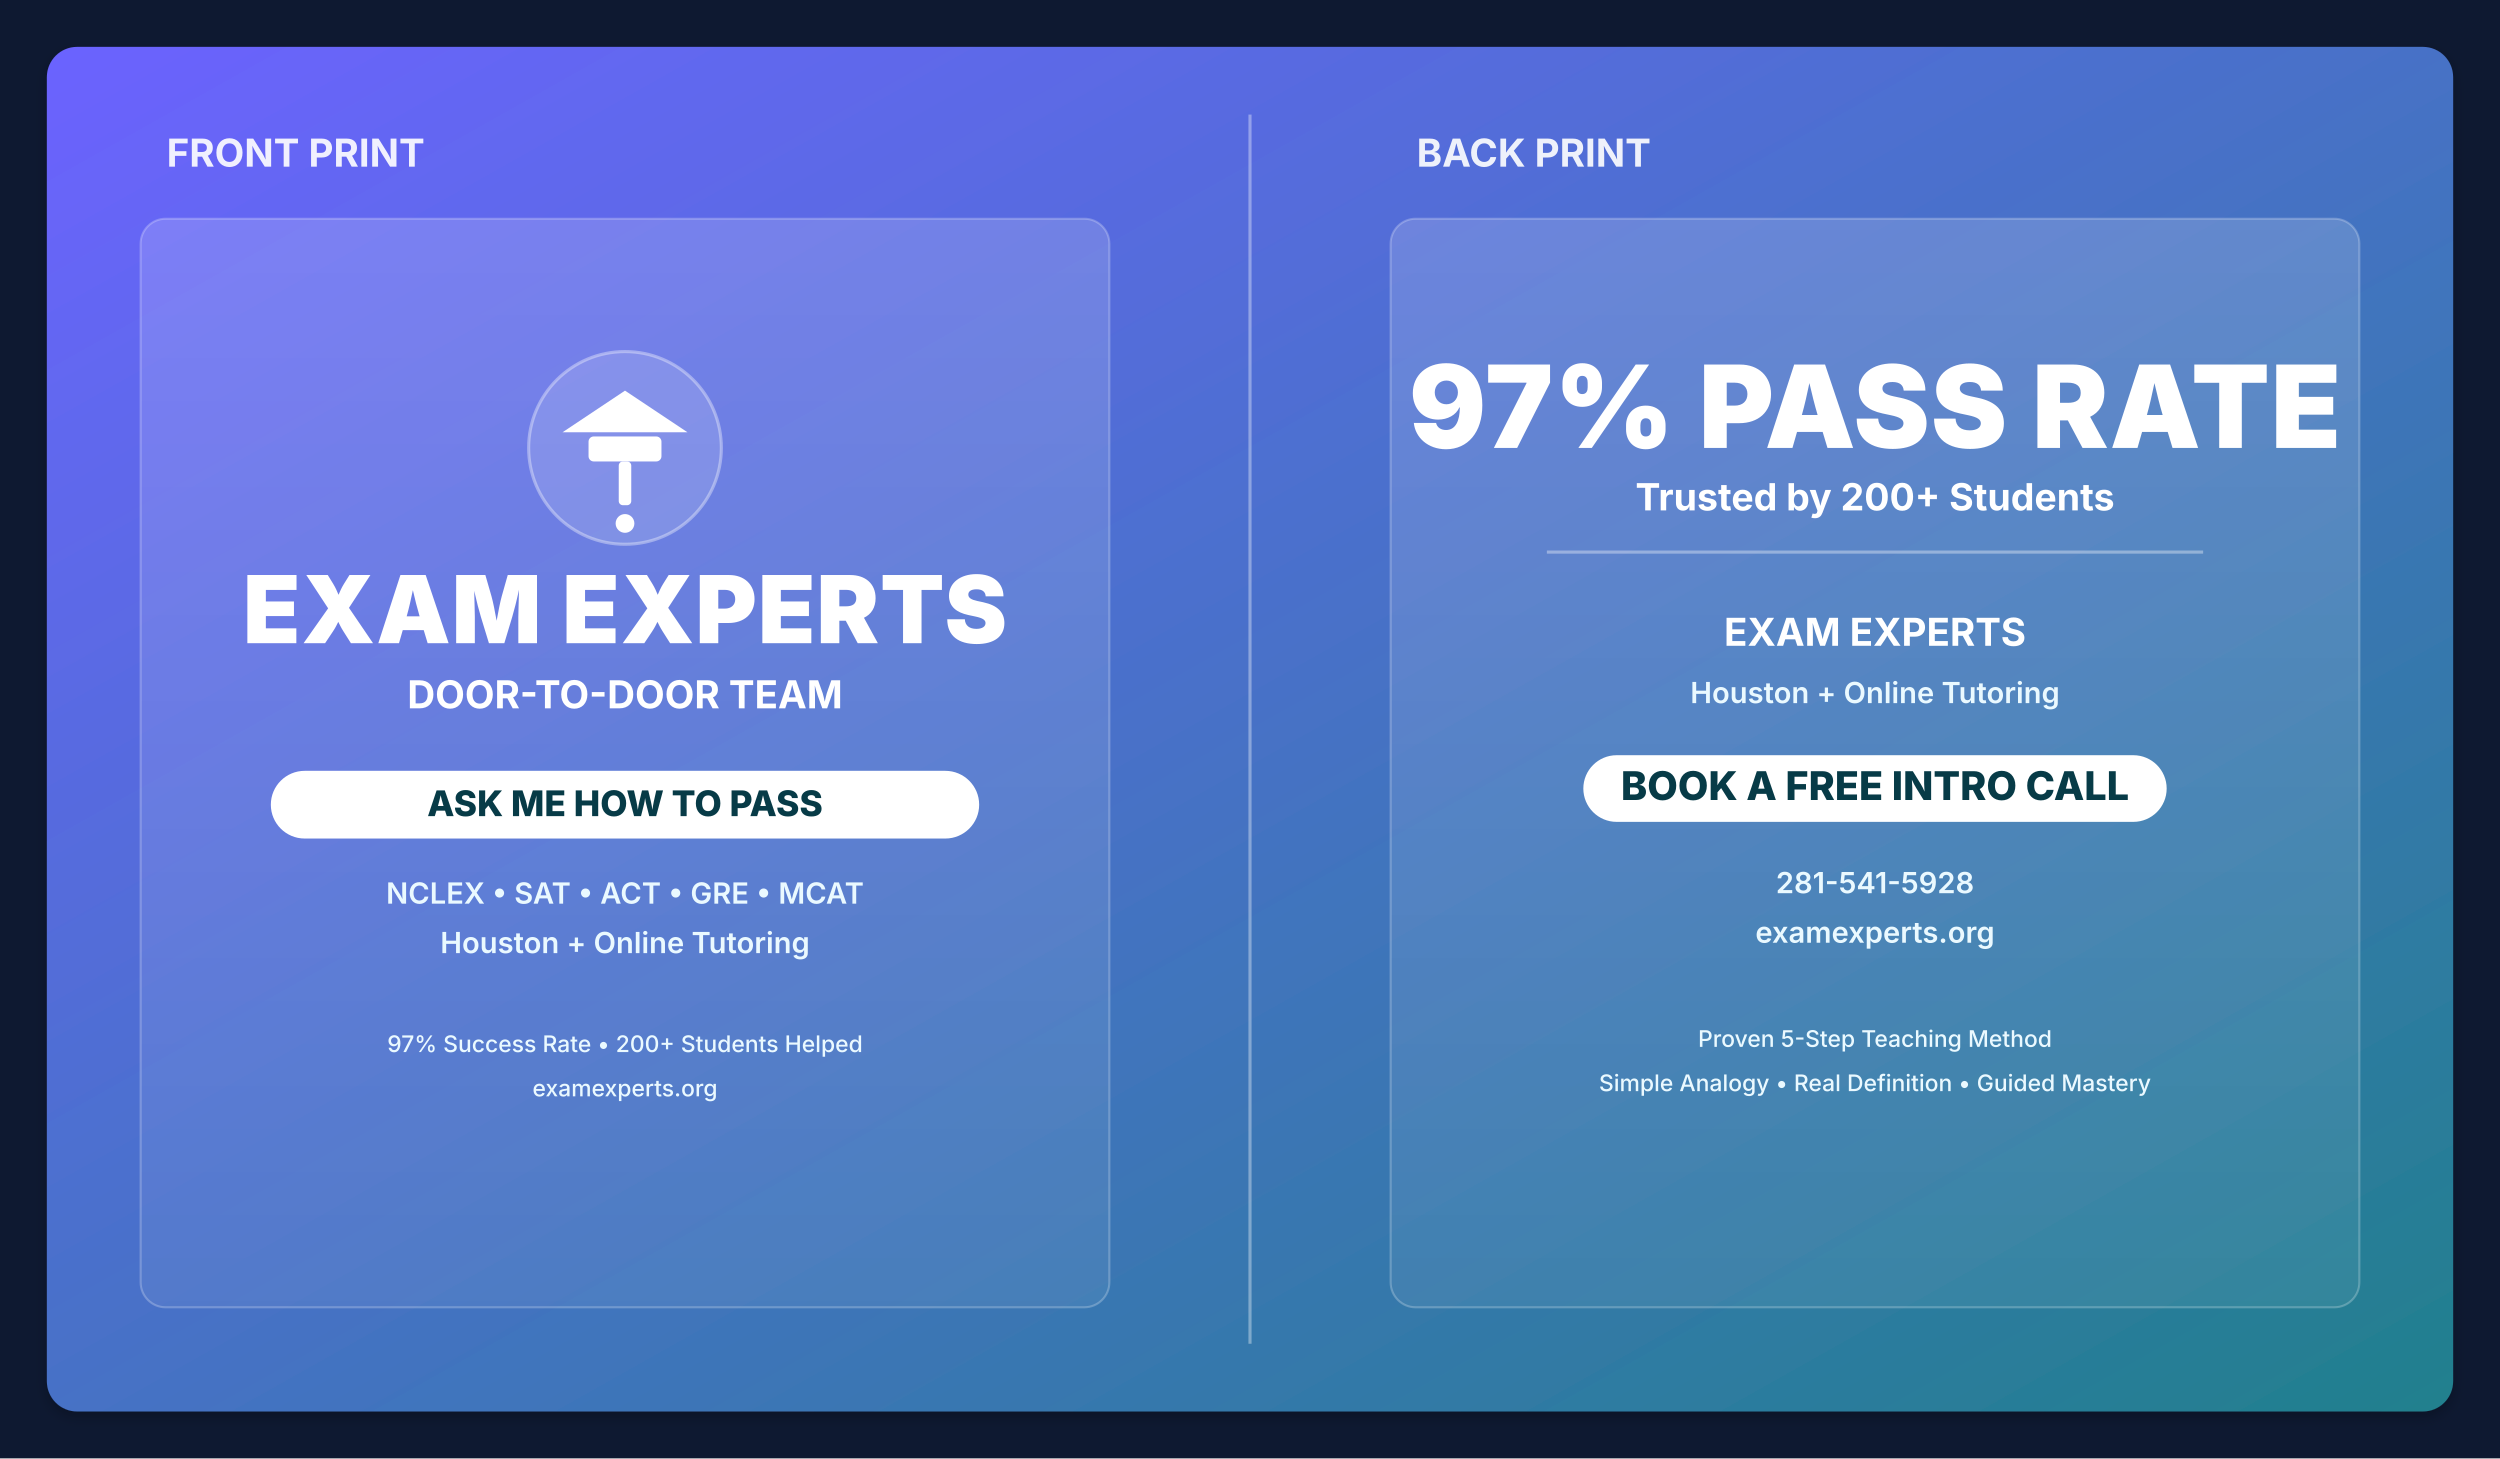
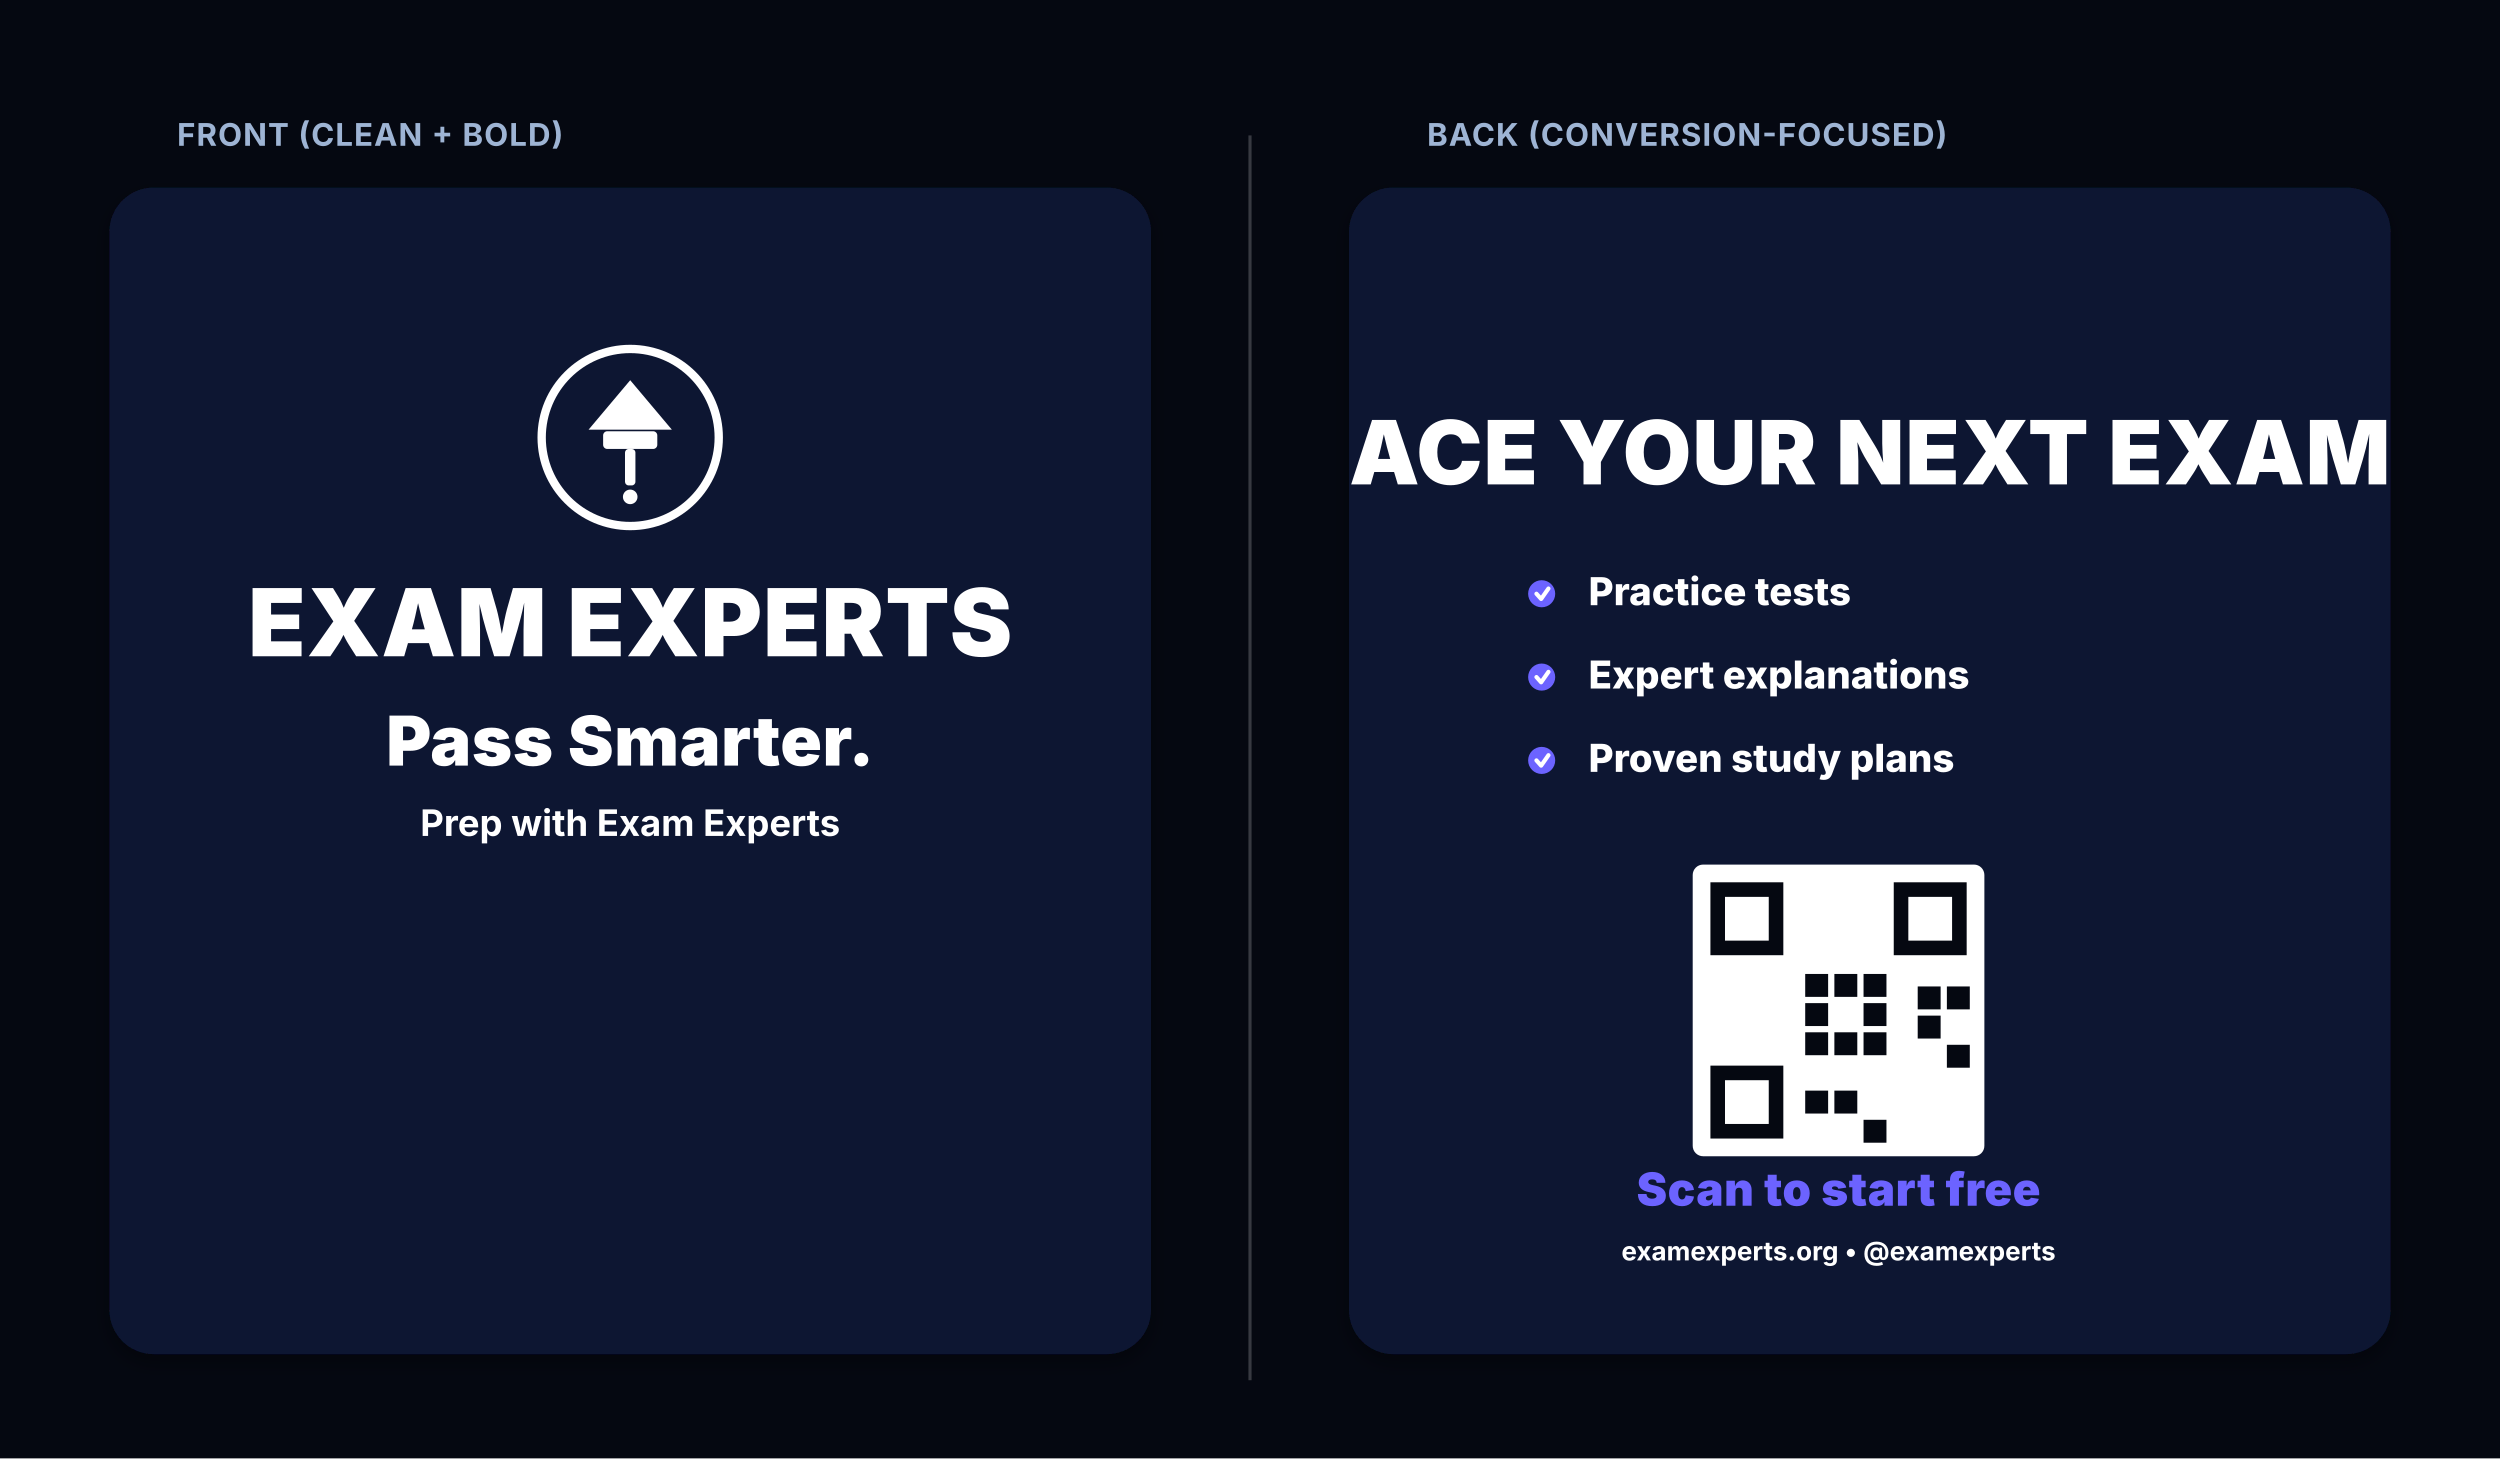
- <svg xmlns="http://www.w3.org/2000/svg" width="4800" height="2800" viewBox="0 0 4800 2800" role="img" aria-label="Exam Experts door-to-door rep t-shirt design">
+ <svg xmlns="http://www.w3.org/2000/svg" width="4800" height="2800" viewBox="0 0 4800 2800" role="img" aria-label="Exam Experts marketing t-shirt redesign concept">
  <defs>
-     <linearGradient id="bg" x1="0%" y1="0%" x2="100%" y2="100%">
-       <stop offset="0%" stop-color="#6c63ff" />
-       <stop offset="100%" stop-color="#21808d" />
-     </linearGradient>
-     <linearGradient id="panel" x1="0%" y1="0%" x2="0%" y2="100%">
-       <stop offset="0%" stop-color="#ffffff" stop-opacity="0.16" />
-       <stop offset="100%" stop-color="#ffffff" stop-opacity="0.06" />
-     </linearGradient>
+     <style>
+       .label { font: 700 60px 'Inter', 'Arial', sans-serif; fill: #9eb4d4; letter-spacing: 2px; }
+       .title { font: 900 180px 'Inter', 'Arial', sans-serif; fill: #ffffff; letter-spacing: 2px; }
+       .headline { font: 900 132px 'Inter', 'Arial', sans-serif; fill: #ffffff; letter-spacing: 1px; }
+       .subline { font: 700 70px 'Inter', 'Arial', sans-serif; fill: #ffffff; }
+       .back-title { font: 900 170px 'Inter', 'Arial', sans-serif; fill: #ffffff; letter-spacing: 2px; }
+       .bullet { font: 800 74px 'Inter', 'Arial', sans-serif; fill: #ffffff; }
+       .accent { fill: #6c63ff; }
+       .cta { font: 900 88px 'Inter', 'Arial', sans-serif; fill: #6c63ff; letter-spacing: 1px; }
+       .small { font: 700 50px 'Inter', 'Arial', sans-serif; fill: #ffffff; }
+       .stroke { stroke: #ffffff; stroke-opacity: 0.2; stroke-width: 6; }
+     </style>
    <filter id="shadow" x="-20%" y="-20%" width="140%" height="140%">
-       <feDropShadow dx="0" dy="10" stdDeviation="12" flood-opacity="0.24" />
+       <feDropShadow dx="0" dy="16" stdDeviation="18" flood-color="#000000" flood-opacity="0.35" />
    </filter>
-     <style>
-       .title { font: 900 180px 'Inter', 'Arial', sans-serif; letter-spacing: 2px; fill: #ffffff; }
-       .subtitle { font: 700 74px 'Inter', 'Arial', sans-serif; fill: #ffffff; }
-       .text { font: 600 56px 'Inter', 'Arial', sans-serif; fill: #eaf9ff; }
-       .small { font: 500 44px 'Inter', 'Arial', sans-serif; fill: #eaf9ff; }
-       .tag { font: 800 68px 'Inter', 'Arial', sans-serif; fill: #073b47; }
-       .stat { font: 900 220px 'Inter', 'Arial', sans-serif; fill: #ffffff; letter-spacing: 2px; }
-       .stat-sub { font: 700 72px 'Inter', 'Arial', sans-serif; fill: #ffffff; }
-       .cta { font: 800 76px 'Inter', 'Arial', sans-serif; fill: #073b47; }
-       .line { stroke: #ffffff; stroke-opacity: 0.36; stroke-width: 6; }
-     </style>
  </defs>
-   <rect width="4800" height="2800" fill="#0e1931" />
-   <rect x="90" y="90" width="4620" height="2620" rx="58" fill="url(#bg)" filter="url(#shadow)" />
-   <text x="320" y="320" class="subtitle" opacity="0.9">FRONT PRINT</text>
-   <text x="2720" y="320" class="subtitle" opacity="0.9">BACK PRINT</text>
-   <line x1="2400" y1="220" x2="2400" y2="2580" class="line" />
-   <rect x="270" y="420" width="1860" height="2090" rx="48" fill="url(#panel)" stroke="#ffffff" stroke-opacity="0.24" stroke-width="4" />
-   <circle cx="1200" cy="860" r="185" fill="#ffffff" fill-opacity="0.14" stroke="#ffffff" stroke-opacity="0.36" stroke-width="6" />
-   <path d="M1080 830 L1320 830 L1200 750 Z" fill="#ffffff" />
-   <rect x="1130" y="838" width="140" height="48" rx="10" fill="#ffffff" />
-   <rect x="1188" y="886" width="24" height="84" rx="8" fill="#ffffff" />
-   <circle cx="1200" cy="1005" r="18" fill="#ffffff" />
-   <text x="1200" y="1235" text-anchor="middle" class="title">EXAM EXPERTS</text>
-   <text x="1200" y="1360" text-anchor="middle" class="subtitle">DOOR-TO-DOOR TEAM</text>
-   <rect x="520" y="1480" width="1360" height="130" rx="65" fill="#ffffff" />
-   <text x="1200" y="1567" text-anchor="middle" class="tag">ASK ME HOW TO PASS</text>
-   <text x="1200" y="1735" text-anchor="middle" class="text">NCLEX • SAT • ACT • GRE • MCAT</text>
-   <text x="1200" y="1830" text-anchor="middle" class="text">Houston + Online Tutoring</text>
-   <text x="1200" y="2020" text-anchor="middle" class="small">97% Success Rate • 200+ Students Helped</text>
-   <text x="1200" y="2105" text-anchor="middle" class="small">examexperts.org</text>
-   <rect x="2670" y="420" width="1860" height="2090" rx="48" fill="url(#panel)" stroke="#ffffff" stroke-opacity="0.24" stroke-width="4" />
-   <text x="3600" y="860" text-anchor="middle" class="stat">97% PASS RATE</text>
-   <text x="3600" y="980" text-anchor="middle" class="stat-sub">Trusted by 200+ Students</text>
-   <line x1="2970" y1="1060" x2="4230" y2="1060" class="line" />
-   <text x="3600" y="1240" text-anchor="middle" class="subtitle">EXAM EXPERTS</text>
-   <text x="3600" y="1350" text-anchor="middle" class="text">Houston + Online Tutoring</text>
-   <rect x="3040" y="1450" width="1120" height="128" rx="64" fill="#ffffff" />
-   <text x="3600" y="1536" text-anchor="middle" class="cta">BOOK A FREE INTRO CALL</text>
-   <text x="3600" y="1715" text-anchor="middle" class="text">281-541-5928</text>
-   <text x="3600" y="1810" text-anchor="middle" class="text">examexperts.org</text>
-   <text x="3600" y="2010" text-anchor="middle" class="small">Proven 5-Step Teaching Method</text>
-   <text x="3600" y="2095" text-anchor="middle" class="small">Simple Analogy • Real Definition • Guided Mastery</text>
+   <rect width="4800" height="2800" fill="#050811" />
+   <text x="340" y="280" class="label">FRONT (CLEAN + BOLD)</text>
+   <text x="2740" y="280" class="label">BACK (CONVERSION-FOCUSED)</text>
+   <rect x="210" y="360" width="2000" height="2240" rx="85" fill="#0b1730" filter="url(#shadow)" />
+   <rect x="2590" y="360" width="2000" height="2240" rx="85" fill="#0b1730" filter="url(#shadow)" />
+   <line x1="2400" y1="260" x2="2400" y2="2650" class="stroke" />
+   <g transform="translate(1210, 1060)">
+     <circle cx="0" cy="-220" r="170" fill="none" stroke="#ffffff" stroke-width="16" />
+     <path d="M-80 -235 L80 -235 L0 -330 Z" fill="#ffffff" />
+     <rect x="-52" y="-232" width="104" height="34" rx="8" fill="#ffffff" />
+     <rect x="-10" y="-198" width="20" height="70" rx="7" fill="#ffffff" />
+     <circle cx="0" cy="-106" r="14" fill="#ffffff" />
+   </g>
+   <text x="1210" y="1260" text-anchor="middle" class="title">EXAM EXPERTS</text>
+   <text x="1210" y="1470" text-anchor="middle" class="headline">Pass Smarter.</text>
+   <text x="1210" y="1605" text-anchor="middle" class="subline">Prep with Exam Experts</text>
+   <text x="3590" y="930" text-anchor="middle" class="back-title">ACE YOUR NEXT EXAM</text>
+   <g transform="translate(2960, 1140)">
+     <circle cx="0" cy="0" r="26" class="accent" />
+     <path d="M-10 0 L-1 10 L13 -10" fill="none" stroke="#ffffff" stroke-width="8" stroke-linecap="round" stroke-linejoin="round" />
+     <text x="90" y="22" class="bullet">Practice tests</text>
+   </g>
+   <g transform="translate(2960, 1300)">
+     <circle cx="0" cy="0" r="26" class="accent" />
+     <path d="M-10 0 L-1 10 L13 -10" fill="none" stroke="#ffffff" stroke-width="8" stroke-linecap="round" stroke-linejoin="round" />
+     <text x="90" y="22" class="bullet">Expert explanations</text>
+   </g>
+   <g transform="translate(2960, 1460)">
+     <circle cx="0" cy="0" r="26" class="accent" />
+     <path d="M-10 0 L-1 10 L13 -10" fill="none" stroke="#ffffff" stroke-width="8" stroke-linecap="round" stroke-linejoin="round" />
+     <text x="90" y="22" class="bullet">Proven study plans</text>
+   </g>
+   <g transform="translate(3250, 1660)">
+     <rect x="0" y="0" width="560" height="560" fill="#ffffff" rx="20" />
+     <rect x="34" y="34" width="140" height="140" fill="#050811" />
+     <rect x="62" y="62" width="84" height="84" fill="#ffffff" />
+     <rect x="386" y="34" width="140" height="140" fill="#050811" />
+     <rect x="414" y="62" width="84" height="84" fill="#ffffff" />
+     <rect x="34" y="386" width="140" height="140" fill="#050811" />
+     <rect x="62" y="414" width="84" height="84" fill="#ffffff" />
+     <rect x="216" y="210" width="44" height="44" fill="#050811" />
+     <rect x="272" y="210" width="44" height="44" fill="#050811" />
+     <rect x="328" y="210" width="44" height="44" fill="#050811" />
+     <rect x="216" y="266" width="44" height="44" fill="#050811" />
+     <rect x="328" y="266" width="44" height="44" fill="#050811" />
+     <rect x="216" y="322" width="44" height="44" fill="#050811" />
+     <rect x="272" y="322" width="44" height="44" fill="#050811" />
+     <rect x="328" y="322" width="44" height="44" fill="#050811" />
+     <rect x="432" y="234" width="44" height="44" fill="#050811" />
+     <rect x="488" y="234" width="44" height="44" fill="#050811" />
+     <rect x="432" y="290" width="44" height="44" fill="#050811" />
+     <rect x="488" y="346" width="44" height="44" fill="#050811" />
+     <rect x="216" y="434" width="44" height="44" fill="#050811" />
+     <rect x="272" y="434" width="44" height="44" fill="#050811" />
+     <rect x="328" y="490" width="44" height="44" fill="#050811" />
+   </g>
+   <text x="3530" y="2315" text-anchor="middle" class="cta">Scan to start free</text>
+   <text x="3530" y="2420" text-anchor="middle" class="small">examexperts.org • @examexperts</text>
</svg>
